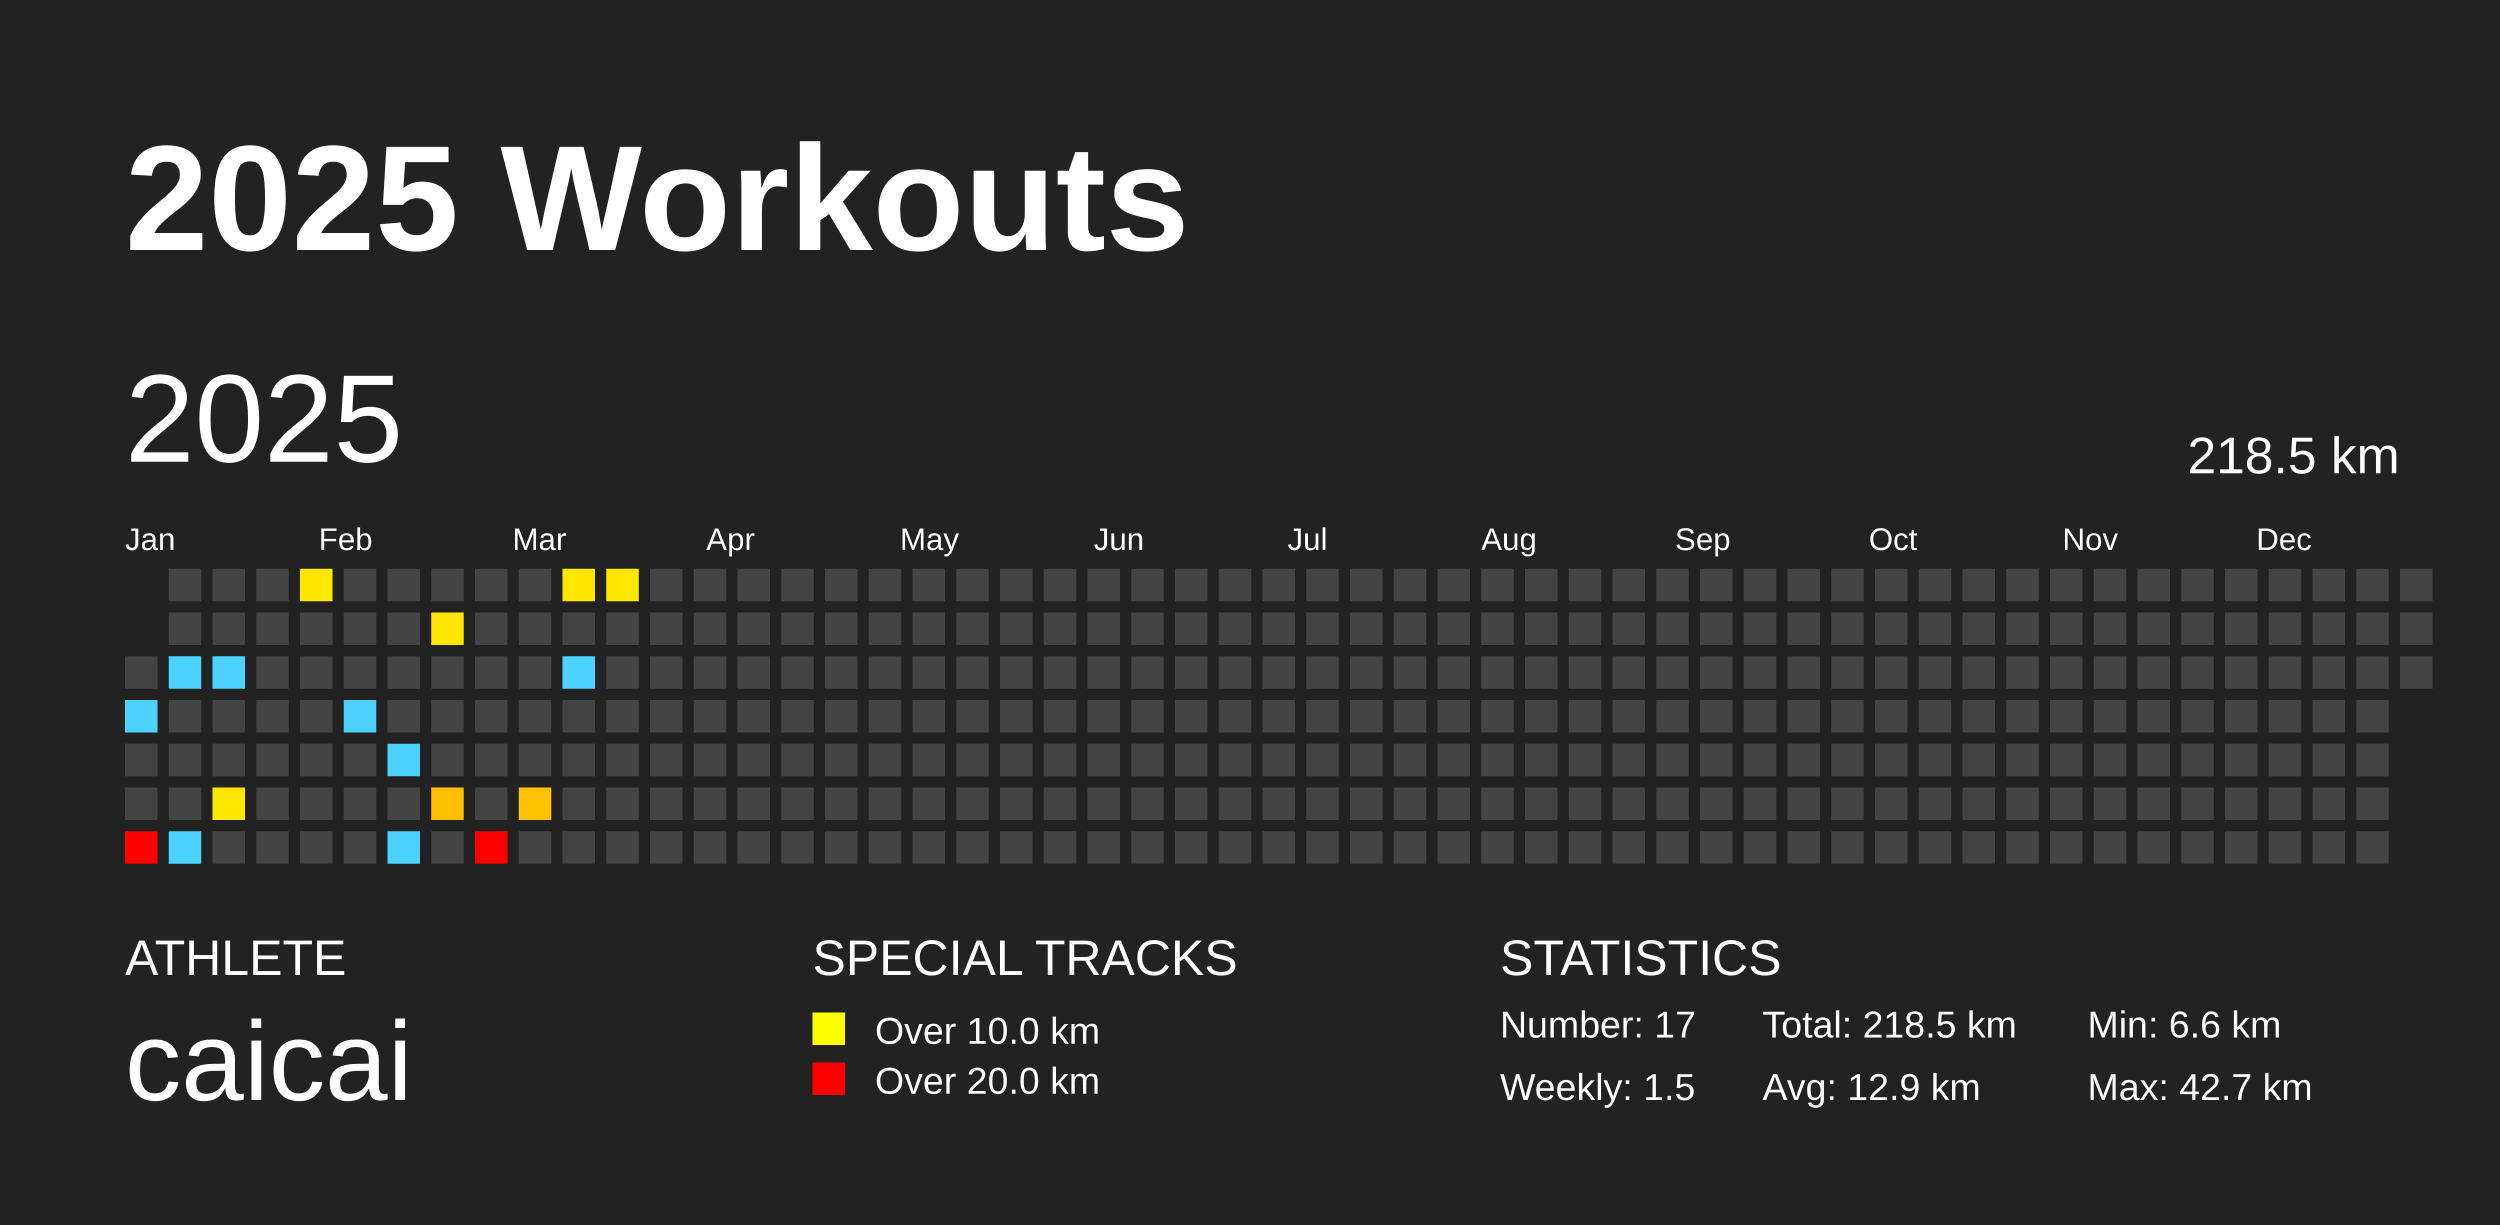
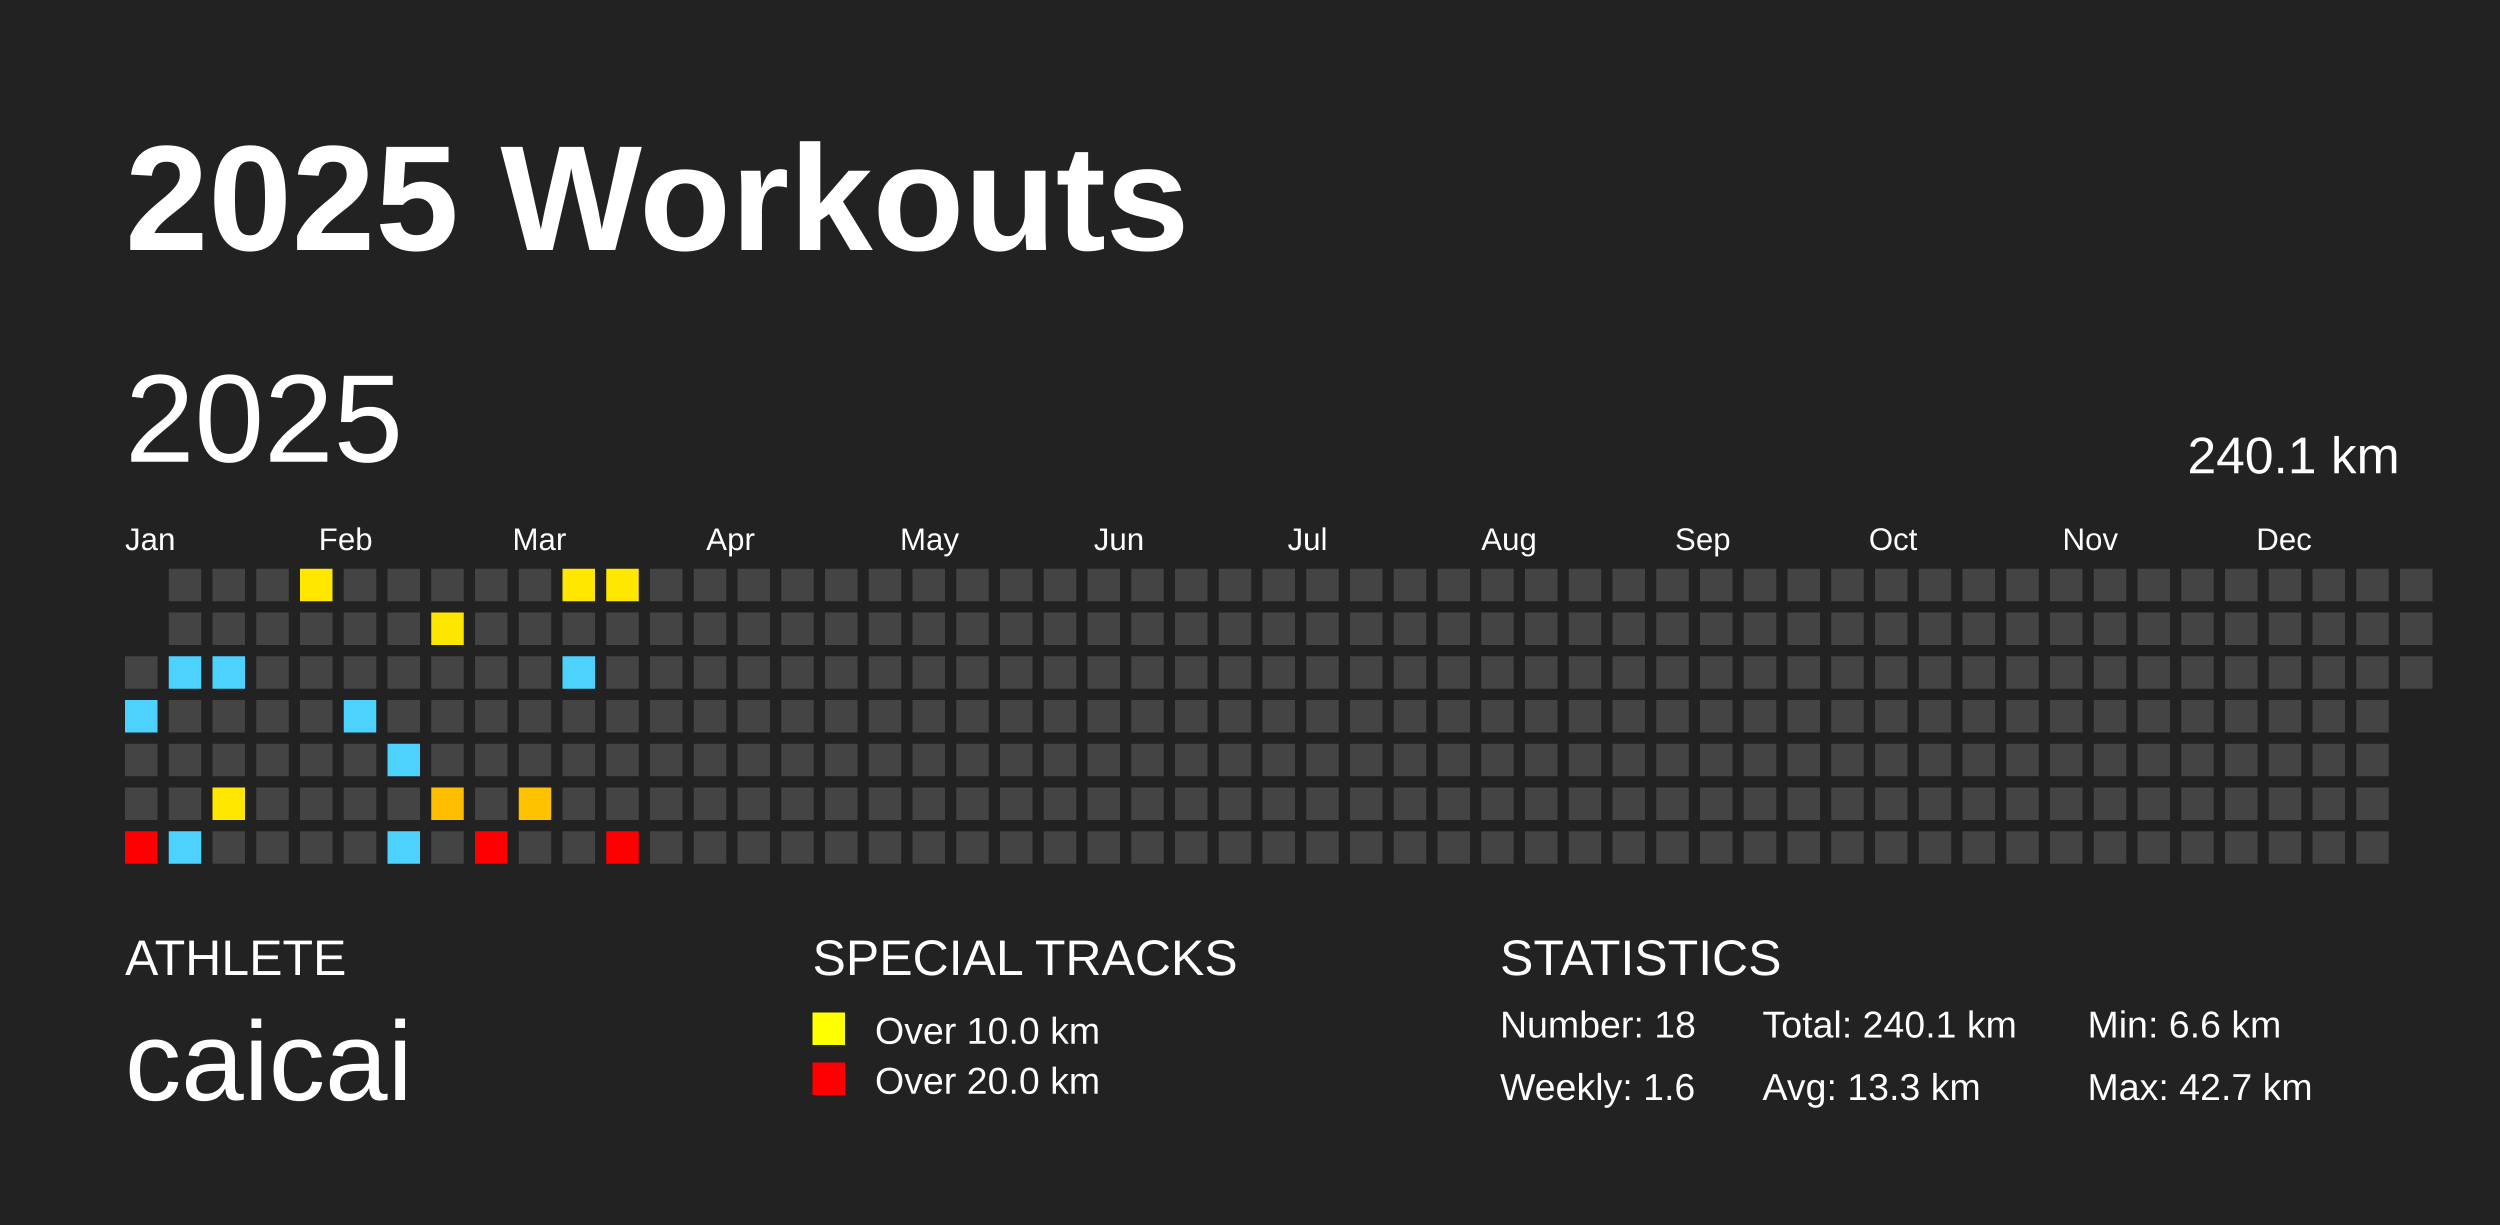
<svg xmlns="http://www.w3.org/2000/svg" baseProfile="full" height="98mm" version="1.1" viewBox="0,0,200,98" width="200mm">
  <defs />
  <rect fill="#222222" height="98" width="200" x="0" y="0" />
  <text fill="#FFFFFF" style="font-size:12px; font-family:Arial; font-weight:bold;" x="10" y="20">2025 Workouts</text>
  <text fill="#FFFFFF" style="font-size:4px; font-family:Arial" x="10" y="78">ATHLETE</text>
  <text fill="#FFFFFF" style="font-size:9px; font-family:Arial" x="10" y="88">caicai</text>
  <text fill="#FFFFFF" style="font-size:4px; font-family:Arial" x="65" y="78">SPECIAL TRACKS</text>
  <rect fill="yellow" height="2.6" width="2.6" x="65" y="81" />
  <text fill="#FFFFFF" style="font-size:3px; font-family:Arial" x="70" y="83.5">Over 10.0 km</text>
  <rect fill="red" height="2.6" width="2.6" x="65" y="85" />
  <text fill="#FFFFFF" style="font-size:3px; font-family:Arial" x="70" y="87.5">Over 20.0 km</text>
  <text fill="#FFFFFF" style="font-size:4px; font-family:Arial" x="120" y="78">STATISTICS</text>
-   <text fill="#FFFFFF" style="font-size:3px; font-family:Arial" x="120" y="83">Number: 17</text>
-   <text fill="#FFFFFF" style="font-size:3px; font-family:Arial" x="120" y="88">Weekly: 1.5</text>
-   <text fill="#FFFFFF" style="font-size:3px; font-family:Arial" x="141" y="83">Total: 218.5 km</text>
-   <text fill="#FFFFFF" style="font-size:3px; font-family:Arial" x="141" y="88">Avg: 12.9 km</text>
+   <text fill="#FFFFFF" style="font-size:3px; font-family:Arial" x="120" y="83">Number: 18</text>
+   <text fill="#FFFFFF" style="font-size:3px; font-family:Arial" x="120" y="88">Weekly: 1.6</text>
+   <text fill="#FFFFFF" style="font-size:3px; font-family:Arial" x="141" y="83">Total: 240.1 km</text>
+   <text fill="#FFFFFF" style="font-size:3px; font-family:Arial" x="141" y="88">Avg: 13.3 km</text>
  <text fill="#FFFFFF" style="font-size:3px; font-family:Arial" x="167" y="83">Min: 6.6 km</text>
  <text fill="#FFFFFF" style="font-size:3px; font-family:Arial" x="167" y="88">Max: 42.7 km</text>
  <text dominant-baseline="hanging" fill="#FFFFFF" style="font-size:10.0px; font-family:Arial;" x="10" y="30">2025</text>
-   <text dominant-baseline="hanging" fill="#FFFFFF" style="font-size:4.125px; font-family:Arial;" x="175" y="35">218.5 km</text>
+   <text dominant-baseline="hanging" fill="#FFFFFF" style="font-size:4.125px; font-family:Arial;" x="175" y="35">240.1 km</text>
  <text fill="#FFFFFF" style="font-size:2.5px; font-family:Arial" x="10.0" y="44">Jan</text>
  <text fill="#FFFFFF" style="font-size:2.5px; font-family:Arial" x="25.5" y="44">Feb</text>
  <text fill="#FFFFFF" style="font-size:2.5px; font-family:Arial" x="41.0" y="44">Mar</text>
  <text fill="#FFFFFF" style="font-size:2.5px; font-family:Arial" x="56.5" y="44">Apr</text>
  <text fill="#FFFFFF" style="font-size:2.5px; font-family:Arial" x="72.0" y="44">May</text>
  <text fill="#FFFFFF" style="font-size:2.5px; font-family:Arial" x="87.5" y="44">Jun</text>
  <text fill="#FFFFFF" style="font-size:2.5px; font-family:Arial" x="103.0" y="44">Jul</text>
  <text fill="#FFFFFF" style="font-size:2.5px; font-family:Arial" x="118.5" y="44">Aug</text>
  <text fill="#FFFFFF" style="font-size:2.5px; font-family:Arial" x="134.0" y="44">Sep</text>
  <text fill="#FFFFFF" style="font-size:2.5px; font-family:Arial" x="149.5" y="44">Oct</text>
  <text fill="#FFFFFF" style="font-size:2.5px; font-family:Arial" x="165.0" y="44">Nov</text>
  <text fill="#FFFFFF" style="font-size:2.5px; font-family:Arial" x="180.5" y="44">Dec</text>
  <rect fill="#444444" height="2.6" width="2.6" x="10.0" y="52.5" />
  <rect fill="#4dd2ff" height="2.6" width="2.6" x="10.0" y="56.0" />
  <rect fill="#444444" height="2.6" width="2.6" x="10.0" y="59.5" />
  <rect fill="#444444" height="2.6" width="2.6" x="10.0" y="63.0" />
  <rect fill="red" height="2.6" width="2.6" x="10.0" y="66.5" />
  <rect fill="#444444" height="2.6" width="2.6" x="13.5" y="45.5" />
  <rect fill="#444444" height="2.6" width="2.6" x="13.5" y="49.0" />
  <rect fill="#4dd2ff" height="2.6" width="2.6" x="13.5" y="52.5" />
  <rect fill="#444444" height="2.6" width="2.6" x="13.5" y="56.0" />
  <rect fill="#444444" height="2.6" width="2.6" x="13.5" y="59.5" />
  <rect fill="#444444" height="2.6" width="2.6" x="13.5" y="63.0" />
  <rect fill="#4dd2ff" height="2.6" width="2.6" x="13.5" y="66.5" />
  <rect fill="#444444" height="2.6" width="2.6" x="17.0" y="45.5" />
  <rect fill="#444444" height="2.6" width="2.6" x="17.0" y="49.0" />
  <rect fill="#4dd2ff" height="2.6" width="2.6" x="17.0" y="52.5" />
  <rect fill="#444444" height="2.6" width="2.6" x="17.0" y="56.0" />
  <rect fill="#444444" height="2.6" width="2.6" x="17.0" y="59.5" />
  <rect fill="#ffe700" height="2.6" width="2.6" x="17.0" y="63.0" />
  <rect fill="#444444" height="2.6" width="2.6" x="17.0" y="66.5" />
  <rect fill="#444444" height="2.6" width="2.6" x="20.5" y="45.5" />
  <rect fill="#444444" height="2.6" width="2.6" x="20.5" y="49.0" />
  <rect fill="#444444" height="2.6" width="2.6" x="20.5" y="52.5" />
  <rect fill="#444444" height="2.6" width="2.6" x="20.5" y="56.0" />
  <rect fill="#444444" height="2.6" width="2.6" x="20.5" y="59.5" />
  <rect fill="#444444" height="2.6" width="2.6" x="20.5" y="63.0" />
  <rect fill="#444444" height="2.6" width="2.6" x="20.5" y="66.5" />
  <rect fill="#ffe700" height="2.6" width="2.6" x="24.0" y="45.5" />
  <rect fill="#444444" height="2.6" width="2.6" x="24.0" y="49.0" />
  <rect fill="#444444" height="2.6" width="2.6" x="24.0" y="52.5" />
  <rect fill="#444444" height="2.6" width="2.6" x="24.0" y="56.0" />
  <rect fill="#444444" height="2.6" width="2.6" x="24.0" y="59.5" />
  <rect fill="#444444" height="2.6" width="2.6" x="24.0" y="63.0" />
  <rect fill="#444444" height="2.6" width="2.6" x="24.0" y="66.5" />
  <rect fill="#444444" height="2.6" width="2.6" x="27.5" y="45.5" />
  <rect fill="#444444" height="2.6" width="2.6" x="27.5" y="49.0" />
  <rect fill="#444444" height="2.6" width="2.6" x="27.5" y="52.5" />
  <rect fill="#4dd2ff" height="2.6" width="2.6" x="27.5" y="56.0" />
  <rect fill="#444444" height="2.6" width="2.6" x="27.5" y="59.5" />
  <rect fill="#444444" height="2.6" width="2.6" x="27.5" y="63.0" />
  <rect fill="#444444" height="2.6" width="2.6" x="27.5" y="66.5" />
  <rect fill="#444444" height="2.6" width="2.6" x="31.0" y="45.5" />
  <rect fill="#444444" height="2.6" width="2.6" x="31.0" y="49.0" />
  <rect fill="#444444" height="2.6" width="2.6" x="31.0" y="52.5" />
  <rect fill="#444444" height="2.6" width="2.6" x="31.0" y="56.0" />
  <rect fill="#4dd2ff" height="2.6" width="2.6" x="31.0" y="59.5" />
  <rect fill="#444444" height="2.6" width="2.6" x="31.0" y="63.0" />
  <rect fill="#4dd2ff" height="2.6" width="2.6" x="31.0" y="66.5" />
  <rect fill="#444444" height="2.6" width="2.6" x="34.5" y="45.5" />
  <rect fill="#ffe600" height="2.6" width="2.6" x="34.5" y="49.0" />
  <rect fill="#444444" height="2.6" width="2.6" x="34.5" y="52.5" />
  <rect fill="#444444" height="2.6" width="2.6" x="34.5" y="56.0" />
  <rect fill="#444444" height="2.6" width="2.6" x="34.5" y="59.5" />
  <rect fill="#ffbf00" height="2.6" width="2.6" x="34.5" y="63.0" />
  <rect fill="#444444" height="2.6" width="2.6" x="34.5" y="66.5" />
  <rect fill="#444444" height="2.6" width="2.6" x="38.0" y="45.5" />
  <rect fill="#444444" height="2.6" width="2.6" x="38.0" y="49.0" />
  <rect fill="#444444" height="2.6" width="2.6" x="38.0" y="52.5" />
  <rect fill="#444444" height="2.6" width="2.6" x="38.0" y="56.0" />
  <rect fill="#444444" height="2.6" width="2.6" x="38.0" y="59.5" />
  <rect fill="#444444" height="2.6" width="2.6" x="38.0" y="63.0" />
  <rect fill="red" height="2.6" width="2.6" x="38.0" y="66.5" />
  <rect fill="#444444" height="2.6" width="2.6" x="41.5" y="45.5" />
  <rect fill="#444444" height="2.6" width="2.6" x="41.5" y="49.0" />
  <rect fill="#444444" height="2.6" width="2.6" x="41.5" y="52.5" />
  <rect fill="#444444" height="2.6" width="2.6" x="41.5" y="56.0" />
  <rect fill="#444444" height="2.6" width="2.6" x="41.5" y="59.5" />
  <rect fill="#ffc100" height="2.6" width="2.6" x="41.5" y="63.0" />
  <rect fill="#444444" height="2.6" width="2.6" x="41.5" y="66.5" />
  <rect fill="#ffe700" height="2.6" width="2.6" x="45.0" y="45.5" />
  <rect fill="#444444" height="2.6" width="2.6" x="45.0" y="49.0" />
  <rect fill="#4dd2ff" height="2.6" width="2.6" x="45.0" y="52.5" />
  <rect fill="#444444" height="2.6" width="2.6" x="45.0" y="56.0" />
  <rect fill="#444444" height="2.6" width="2.6" x="45.0" y="59.5" />
  <rect fill="#444444" height="2.6" width="2.6" x="45.0" y="63.0" />
  <rect fill="#444444" height="2.6" width="2.6" x="45.0" y="66.5" />
  <rect fill="#ffe700" height="2.6" width="2.6" x="48.5" y="45.5" />
  <rect fill="#444444" height="2.6" width="2.6" x="48.5" y="49.0" />
  <rect fill="#444444" height="2.6" width="2.6" x="48.5" y="52.5" />
  <rect fill="#444444" height="2.6" width="2.6" x="48.5" y="56.0" />
  <rect fill="#444444" height="2.6" width="2.6" x="48.5" y="59.5" />
  <rect fill="#444444" height="2.6" width="2.6" x="48.5" y="63.0" />
-   <rect fill="#444444" height="2.6" width="2.6" x="48.5" y="66.5" />
+   <rect fill="red" height="2.6" width="2.6" x="48.5" y="66.5" />
  <rect fill="#444444" height="2.6" width="2.6" x="52.0" y="45.5" />
  <rect fill="#444444" height="2.6" width="2.6" x="52.0" y="49.0" />
  <rect fill="#444444" height="2.6" width="2.6" x="52.0" y="52.5" />
  <rect fill="#444444" height="2.6" width="2.6" x="52.0" y="56.0" />
  <rect fill="#444444" height="2.6" width="2.6" x="52.0" y="59.5" />
  <rect fill="#444444" height="2.6" width="2.6" x="52.0" y="63.0" />
  <rect fill="#444444" height="2.6" width="2.6" x="52.0" y="66.5" />
  <rect fill="#444444" height="2.6" width="2.6" x="55.5" y="45.5" />
  <rect fill="#444444" height="2.6" width="2.6" x="55.5" y="49.0" />
  <rect fill="#444444" height="2.6" width="2.6" x="55.5" y="52.5" />
  <rect fill="#444444" height="2.6" width="2.6" x="55.5" y="56.0" />
  <rect fill="#444444" height="2.6" width="2.6" x="55.5" y="59.5" />
  <rect fill="#444444" height="2.6" width="2.6" x="55.5" y="63.0" />
  <rect fill="#444444" height="2.6" width="2.6" x="55.5" y="66.5" />
  <rect fill="#444444" height="2.6" width="2.6" x="59.0" y="45.5" />
  <rect fill="#444444" height="2.6" width="2.6" x="59.0" y="49.0" />
  <rect fill="#444444" height="2.6" width="2.6" x="59.0" y="52.5" />
  <rect fill="#444444" height="2.6" width="2.6" x="59.0" y="56.0" />
  <rect fill="#444444" height="2.6" width="2.6" x="59.0" y="59.5" />
  <rect fill="#444444" height="2.6" width="2.6" x="59.0" y="63.0" />
  <rect fill="#444444" height="2.6" width="2.6" x="59.0" y="66.5" />
  <rect fill="#444444" height="2.6" width="2.6" x="62.5" y="45.5" />
  <rect fill="#444444" height="2.6" width="2.6" x="62.5" y="49.0" />
  <rect fill="#444444" height="2.6" width="2.6" x="62.5" y="52.5" />
  <rect fill="#444444" height="2.6" width="2.6" x="62.5" y="56.0" />
  <rect fill="#444444" height="2.6" width="2.6" x="62.5" y="59.5" />
  <rect fill="#444444" height="2.6" width="2.6" x="62.5" y="63.0" />
  <rect fill="#444444" height="2.6" width="2.6" x="62.5" y="66.5" />
  <rect fill="#444444" height="2.6" width="2.6" x="66.0" y="45.5" />
  <rect fill="#444444" height="2.6" width="2.6" x="66.0" y="49.0" />
  <rect fill="#444444" height="2.6" width="2.6" x="66.0" y="52.5" />
  <rect fill="#444444" height="2.6" width="2.6" x="66.0" y="56.0" />
  <rect fill="#444444" height="2.6" width="2.6" x="66.0" y="59.5" />
  <rect fill="#444444" height="2.6" width="2.6" x="66.0" y="63.0" />
  <rect fill="#444444" height="2.6" width="2.6" x="66.0" y="66.5" />
  <rect fill="#444444" height="2.6" width="2.6" x="69.5" y="45.5" />
  <rect fill="#444444" height="2.6" width="2.6" x="69.5" y="49.0" />
  <rect fill="#444444" height="2.6" width="2.6" x="69.5" y="52.5" />
  <rect fill="#444444" height="2.6" width="2.6" x="69.5" y="56.0" />
  <rect fill="#444444" height="2.6" width="2.6" x="69.5" y="59.5" />
  <rect fill="#444444" height="2.6" width="2.6" x="69.5" y="63.0" />
  <rect fill="#444444" height="2.6" width="2.6" x="69.5" y="66.5" />
  <rect fill="#444444" height="2.6" width="2.6" x="73.0" y="45.5" />
  <rect fill="#444444" height="2.6" width="2.6" x="73.0" y="49.0" />
  <rect fill="#444444" height="2.6" width="2.6" x="73.0" y="52.5" />
  <rect fill="#444444" height="2.6" width="2.6" x="73.0" y="56.0" />
  <rect fill="#444444" height="2.6" width="2.6" x="73.0" y="59.5" />
  <rect fill="#444444" height="2.6" width="2.6" x="73.0" y="63.0" />
  <rect fill="#444444" height="2.6" width="2.6" x="73.0" y="66.5" />
  <rect fill="#444444" height="2.6" width="2.6" x="76.5" y="45.5" />
  <rect fill="#444444" height="2.6" width="2.6" x="76.5" y="49.0" />
  <rect fill="#444444" height="2.6" width="2.6" x="76.5" y="52.5" />
  <rect fill="#444444" height="2.6" width="2.6" x="76.5" y="56.0" />
  <rect fill="#444444" height="2.6" width="2.6" x="76.5" y="59.5" />
  <rect fill="#444444" height="2.6" width="2.6" x="76.5" y="63.0" />
  <rect fill="#444444" height="2.6" width="2.6" x="76.5" y="66.5" />
  <rect fill="#444444" height="2.6" width="2.6" x="80.0" y="45.5" />
  <rect fill="#444444" height="2.6" width="2.6" x="80.0" y="49.0" />
  <rect fill="#444444" height="2.6" width="2.6" x="80.0" y="52.5" />
  <rect fill="#444444" height="2.6" width="2.6" x="80.0" y="56.0" />
  <rect fill="#444444" height="2.6" width="2.6" x="80.0" y="59.5" />
  <rect fill="#444444" height="2.6" width="2.6" x="80.0" y="63.0" />
  <rect fill="#444444" height="2.6" width="2.6" x="80.0" y="66.5" />
  <rect fill="#444444" height="2.6" width="2.6" x="83.5" y="45.5" />
  <rect fill="#444444" height="2.6" width="2.6" x="83.5" y="49.0" />
  <rect fill="#444444" height="2.6" width="2.6" x="83.5" y="52.5" />
  <rect fill="#444444" height="2.6" width="2.6" x="83.5" y="56.0" />
  <rect fill="#444444" height="2.6" width="2.6" x="83.5" y="59.5" />
  <rect fill="#444444" height="2.6" width="2.6" x="83.5" y="63.0" />
  <rect fill="#444444" height="2.6" width="2.6" x="83.5" y="66.5" />
  <rect fill="#444444" height="2.6" width="2.6" x="87.0" y="45.5" />
  <rect fill="#444444" height="2.6" width="2.6" x="87.0" y="49.0" />
  <rect fill="#444444" height="2.6" width="2.6" x="87.0" y="52.5" />
  <rect fill="#444444" height="2.6" width="2.6" x="87.0" y="56.0" />
  <rect fill="#444444" height="2.6" width="2.6" x="87.0" y="59.5" />
  <rect fill="#444444" height="2.6" width="2.6" x="87.0" y="63.0" />
  <rect fill="#444444" height="2.6" width="2.6" x="87.0" y="66.5" />
  <rect fill="#444444" height="2.6" width="2.6" x="90.5" y="45.5" />
  <rect fill="#444444" height="2.6" width="2.6" x="90.5" y="49.0" />
  <rect fill="#444444" height="2.6" width="2.6" x="90.5" y="52.5" />
  <rect fill="#444444" height="2.6" width="2.6" x="90.5" y="56.0" />
  <rect fill="#444444" height="2.6" width="2.6" x="90.5" y="59.5" />
  <rect fill="#444444" height="2.6" width="2.6" x="90.5" y="63.0" />
  <rect fill="#444444" height="2.6" width="2.6" x="90.5" y="66.5" />
  <rect fill="#444444" height="2.6" width="2.6" x="94.0" y="45.5" />
  <rect fill="#444444" height="2.6" width="2.6" x="94.0" y="49.0" />
  <rect fill="#444444" height="2.6" width="2.6" x="94.0" y="52.5" />
  <rect fill="#444444" height="2.6" width="2.6" x="94.0" y="56.0" />
  <rect fill="#444444" height="2.6" width="2.6" x="94.0" y="59.5" />
  <rect fill="#444444" height="2.6" width="2.6" x="94.0" y="63.0" />
  <rect fill="#444444" height="2.6" width="2.6" x="94.0" y="66.5" />
  <rect fill="#444444" height="2.6" width="2.6" x="97.5" y="45.5" />
  <rect fill="#444444" height="2.6" width="2.6" x="97.5" y="49.0" />
  <rect fill="#444444" height="2.6" width="2.6" x="97.5" y="52.5" />
  <rect fill="#444444" height="2.6" width="2.6" x="97.5" y="56.0" />
  <rect fill="#444444" height="2.6" width="2.6" x="97.5" y="59.5" />
  <rect fill="#444444" height="2.6" width="2.6" x="97.5" y="63.0" />
  <rect fill="#444444" height="2.6" width="2.6" x="97.5" y="66.5" />
  <rect fill="#444444" height="2.6" width="2.6" x="101.0" y="45.5" />
  <rect fill="#444444" height="2.6" width="2.6" x="101.0" y="49.0" />
  <rect fill="#444444" height="2.6" width="2.6" x="101.0" y="52.5" />
  <rect fill="#444444" height="2.6" width="2.6" x="101.0" y="56.0" />
  <rect fill="#444444" height="2.6" width="2.6" x="101.0" y="59.5" />
  <rect fill="#444444" height="2.6" width="2.6" x="101.0" y="63.0" />
  <rect fill="#444444" height="2.6" width="2.6" x="101.0" y="66.5" />
  <rect fill="#444444" height="2.6" width="2.6" x="104.5" y="45.5" />
  <rect fill="#444444" height="2.6" width="2.6" x="104.5" y="49.0" />
  <rect fill="#444444" height="2.6" width="2.6" x="104.5" y="52.5" />
  <rect fill="#444444" height="2.6" width="2.6" x="104.5" y="56.0" />
  <rect fill="#444444" height="2.6" width="2.6" x="104.5" y="59.5" />
  <rect fill="#444444" height="2.6" width="2.6" x="104.5" y="63.0" />
  <rect fill="#444444" height="2.6" width="2.6" x="104.5" y="66.5" />
  <rect fill="#444444" height="2.6" width="2.6" x="108.0" y="45.5" />
  <rect fill="#444444" height="2.6" width="2.6" x="108.0" y="49.0" />
  <rect fill="#444444" height="2.6" width="2.6" x="108.0" y="52.5" />
  <rect fill="#444444" height="2.6" width="2.6" x="108.0" y="56.0" />
  <rect fill="#444444" height="2.6" width="2.6" x="108.0" y="59.5" />
  <rect fill="#444444" height="2.6" width="2.6" x="108.0" y="63.0" />
  <rect fill="#444444" height="2.6" width="2.6" x="108.0" y="66.5" />
  <rect fill="#444444" height="2.6" width="2.6" x="111.5" y="45.5" />
  <rect fill="#444444" height="2.6" width="2.6" x="111.5" y="49.0" />
  <rect fill="#444444" height="2.6" width="2.6" x="111.5" y="52.5" />
  <rect fill="#444444" height="2.6" width="2.6" x="111.5" y="56.0" />
  <rect fill="#444444" height="2.6" width="2.6" x="111.5" y="59.5" />
  <rect fill="#444444" height="2.6" width="2.6" x="111.5" y="63.0" />
  <rect fill="#444444" height="2.6" width="2.6" x="111.5" y="66.5" />
  <rect fill="#444444" height="2.6" width="2.6" x="115.0" y="45.5" />
  <rect fill="#444444" height="2.6" width="2.6" x="115.0" y="49.0" />
  <rect fill="#444444" height="2.6" width="2.6" x="115.0" y="52.5" />
  <rect fill="#444444" height="2.6" width="2.6" x="115.0" y="56.0" />
  <rect fill="#444444" height="2.6" width="2.6" x="115.0" y="59.5" />
  <rect fill="#444444" height="2.6" width="2.6" x="115.0" y="63.0" />
  <rect fill="#444444" height="2.6" width="2.6" x="115.0" y="66.5" />
  <rect fill="#444444" height="2.6" width="2.6" x="118.5" y="45.5" />
  <rect fill="#444444" height="2.6" width="2.6" x="118.5" y="49.0" />
  <rect fill="#444444" height="2.6" width="2.6" x="118.5" y="52.5" />
  <rect fill="#444444" height="2.6" width="2.6" x="118.5" y="56.0" />
  <rect fill="#444444" height="2.6" width="2.6" x="118.5" y="59.5" />
  <rect fill="#444444" height="2.6" width="2.6" x="118.5" y="63.0" />
  <rect fill="#444444" height="2.6" width="2.6" x="118.5" y="66.5" />
  <rect fill="#444444" height="2.6" width="2.6" x="122.0" y="45.5" />
  <rect fill="#444444" height="2.6" width="2.6" x="122.0" y="49.0" />
  <rect fill="#444444" height="2.6" width="2.6" x="122.0" y="52.5" />
  <rect fill="#444444" height="2.6" width="2.6" x="122.0" y="56.0" />
  <rect fill="#444444" height="2.6" width="2.6" x="122.0" y="59.5" />
  <rect fill="#444444" height="2.6" width="2.6" x="122.0" y="63.0" />
  <rect fill="#444444" height="2.6" width="2.6" x="122.0" y="66.5" />
  <rect fill="#444444" height="2.6" width="2.6" x="125.5" y="45.5" />
  <rect fill="#444444" height="2.6" width="2.6" x="125.5" y="49.0" />
  <rect fill="#444444" height="2.6" width="2.6" x="125.5" y="52.5" />
  <rect fill="#444444" height="2.6" width="2.6" x="125.5" y="56.0" />
  <rect fill="#444444" height="2.6" width="2.6" x="125.5" y="59.5" />
  <rect fill="#444444" height="2.6" width="2.6" x="125.5" y="63.0" />
  <rect fill="#444444" height="2.6" width="2.6" x="125.5" y="66.5" />
  <rect fill="#444444" height="2.6" width="2.6" x="129.0" y="45.5" />
  <rect fill="#444444" height="2.6" width="2.6" x="129.0" y="49.0" />
  <rect fill="#444444" height="2.6" width="2.6" x="129.0" y="52.5" />
  <rect fill="#444444" height="2.6" width="2.6" x="129.0" y="56.0" />
  <rect fill="#444444" height="2.6" width="2.6" x="129.0" y="59.5" />
  <rect fill="#444444" height="2.6" width="2.6" x="129.0" y="63.0" />
  <rect fill="#444444" height="2.6" width="2.6" x="129.0" y="66.5" />
  <rect fill="#444444" height="2.6" width="2.6" x="132.5" y="45.5" />
  <rect fill="#444444" height="2.6" width="2.6" x="132.5" y="49.0" />
  <rect fill="#444444" height="2.6" width="2.6" x="132.5" y="52.5" />
  <rect fill="#444444" height="2.6" width="2.6" x="132.5" y="56.0" />
  <rect fill="#444444" height="2.6" width="2.6" x="132.5" y="59.5" />
  <rect fill="#444444" height="2.6" width="2.6" x="132.5" y="63.0" />
  <rect fill="#444444" height="2.6" width="2.6" x="132.5" y="66.5" />
  <rect fill="#444444" height="2.6" width="2.6" x="136.0" y="45.5" />
  <rect fill="#444444" height="2.6" width="2.6" x="136.0" y="49.0" />
  <rect fill="#444444" height="2.6" width="2.6" x="136.0" y="52.5" />
  <rect fill="#444444" height="2.6" width="2.6" x="136.0" y="56.0" />
  <rect fill="#444444" height="2.6" width="2.6" x="136.0" y="59.5" />
  <rect fill="#444444" height="2.6" width="2.6" x="136.0" y="63.0" />
  <rect fill="#444444" height="2.6" width="2.6" x="136.0" y="66.5" />
  <rect fill="#444444" height="2.6" width="2.6" x="139.5" y="45.5" />
  <rect fill="#444444" height="2.6" width="2.6" x="139.5" y="49.0" />
  <rect fill="#444444" height="2.6" width="2.6" x="139.5" y="52.5" />
  <rect fill="#444444" height="2.6" width="2.6" x="139.5" y="56.0" />
  <rect fill="#444444" height="2.6" width="2.6" x="139.5" y="59.5" />
  <rect fill="#444444" height="2.6" width="2.6" x="139.5" y="63.0" />
  <rect fill="#444444" height="2.6" width="2.6" x="139.5" y="66.5" />
  <rect fill="#444444" height="2.6" width="2.6" x="143.0" y="45.5" />
  <rect fill="#444444" height="2.6" width="2.6" x="143.0" y="49.0" />
  <rect fill="#444444" height="2.6" width="2.6" x="143.0" y="52.5" />
  <rect fill="#444444" height="2.6" width="2.6" x="143.0" y="56.0" />
  <rect fill="#444444" height="2.6" width="2.6" x="143.0" y="59.5" />
  <rect fill="#444444" height="2.6" width="2.6" x="143.0" y="63.0" />
  <rect fill="#444444" height="2.6" width="2.6" x="143.0" y="66.5" />
  <rect fill="#444444" height="2.6" width="2.6" x="146.5" y="45.5" />
  <rect fill="#444444" height="2.6" width="2.6" x="146.5" y="49.0" />
  <rect fill="#444444" height="2.6" width="2.6" x="146.5" y="52.5" />
  <rect fill="#444444" height="2.6" width="2.6" x="146.5" y="56.0" />
  <rect fill="#444444" height="2.6" width="2.6" x="146.5" y="59.5" />
  <rect fill="#444444" height="2.6" width="2.6" x="146.5" y="63.0" />
  <rect fill="#444444" height="2.6" width="2.6" x="146.5" y="66.5" />
  <rect fill="#444444" height="2.6" width="2.6" x="150.0" y="45.5" />
  <rect fill="#444444" height="2.6" width="2.6" x="150.0" y="49.0" />
  <rect fill="#444444" height="2.6" width="2.6" x="150.0" y="52.5" />
  <rect fill="#444444" height="2.6" width="2.6" x="150.0" y="56.0" />
  <rect fill="#444444" height="2.6" width="2.6" x="150.0" y="59.5" />
  <rect fill="#444444" height="2.6" width="2.6" x="150.0" y="63.0" />
  <rect fill="#444444" height="2.6" width="2.6" x="150.0" y="66.5" />
  <rect fill="#444444" height="2.6" width="2.6" x="153.5" y="45.5" />
  <rect fill="#444444" height="2.6" width="2.6" x="153.5" y="49.0" />
  <rect fill="#444444" height="2.6" width="2.6" x="153.5" y="52.5" />
  <rect fill="#444444" height="2.6" width="2.6" x="153.5" y="56.0" />
  <rect fill="#444444" height="2.6" width="2.6" x="153.5" y="59.5" />
  <rect fill="#444444" height="2.6" width="2.6" x="153.5" y="63.0" />
  <rect fill="#444444" height="2.6" width="2.6" x="153.5" y="66.5" />
  <rect fill="#444444" height="2.6" width="2.6" x="157.0" y="45.5" />
  <rect fill="#444444" height="2.6" width="2.6" x="157.0" y="49.0" />
  <rect fill="#444444" height="2.6" width="2.6" x="157.0" y="52.5" />
  <rect fill="#444444" height="2.6" width="2.6" x="157.0" y="56.0" />
  <rect fill="#444444" height="2.6" width="2.6" x="157.0" y="59.5" />
  <rect fill="#444444" height="2.6" width="2.6" x="157.0" y="63.0" />
  <rect fill="#444444" height="2.6" width="2.6" x="157.0" y="66.5" />
  <rect fill="#444444" height="2.6" width="2.6" x="160.5" y="45.5" />
  <rect fill="#444444" height="2.6" width="2.6" x="160.5" y="49.0" />
  <rect fill="#444444" height="2.6" width="2.6" x="160.5" y="52.5" />
  <rect fill="#444444" height="2.6" width="2.6" x="160.5" y="56.0" />
  <rect fill="#444444" height="2.6" width="2.6" x="160.5" y="59.5" />
  <rect fill="#444444" height="2.6" width="2.6" x="160.5" y="63.0" />
  <rect fill="#444444" height="2.6" width="2.6" x="160.5" y="66.5" />
  <rect fill="#444444" height="2.6" width="2.6" x="164.0" y="45.5" />
  <rect fill="#444444" height="2.6" width="2.6" x="164.0" y="49.0" />
  <rect fill="#444444" height="2.6" width="2.6" x="164.0" y="52.5" />
  <rect fill="#444444" height="2.6" width="2.6" x="164.0" y="56.0" />
  <rect fill="#444444" height="2.6" width="2.6" x="164.0" y="59.5" />
  <rect fill="#444444" height="2.6" width="2.6" x="164.0" y="63.0" />
  <rect fill="#444444" height="2.6" width="2.6" x="164.0" y="66.5" />
  <rect fill="#444444" height="2.6" width="2.6" x="167.5" y="45.5" />
  <rect fill="#444444" height="2.6" width="2.6" x="167.5" y="49.0" />
  <rect fill="#444444" height="2.6" width="2.6" x="167.5" y="52.5" />
  <rect fill="#444444" height="2.6" width="2.6" x="167.5" y="56.0" />
  <rect fill="#444444" height="2.6" width="2.6" x="167.5" y="59.5" />
  <rect fill="#444444" height="2.6" width="2.6" x="167.5" y="63.0" />
  <rect fill="#444444" height="2.6" width="2.6" x="167.5" y="66.5" />
  <rect fill="#444444" height="2.6" width="2.6" x="171.0" y="45.5" />
  <rect fill="#444444" height="2.6" width="2.6" x="171.0" y="49.0" />
  <rect fill="#444444" height="2.6" width="2.6" x="171.0" y="52.5" />
  <rect fill="#444444" height="2.6" width="2.6" x="171.0" y="56.0" />
  <rect fill="#444444" height="2.6" width="2.6" x="171.0" y="59.5" />
  <rect fill="#444444" height="2.6" width="2.6" x="171.0" y="63.0" />
  <rect fill="#444444" height="2.6" width="2.6" x="171.0" y="66.5" />
  <rect fill="#444444" height="2.6" width="2.6" x="174.5" y="45.5" />
  <rect fill="#444444" height="2.6" width="2.6" x="174.5" y="49.0" />
  <rect fill="#444444" height="2.6" width="2.6" x="174.5" y="52.5" />
  <rect fill="#444444" height="2.6" width="2.6" x="174.5" y="56.0" />
  <rect fill="#444444" height="2.6" width="2.6" x="174.5" y="59.5" />
  <rect fill="#444444" height="2.6" width="2.6" x="174.5" y="63.0" />
  <rect fill="#444444" height="2.6" width="2.6" x="174.5" y="66.5" />
  <rect fill="#444444" height="2.6" width="2.6" x="178.0" y="45.5" />
  <rect fill="#444444" height="2.6" width="2.6" x="178.0" y="49.0" />
  <rect fill="#444444" height="2.6" width="2.6" x="178.0" y="52.5" />
  <rect fill="#444444" height="2.6" width="2.6" x="178.0" y="56.0" />
  <rect fill="#444444" height="2.6" width="2.6" x="178.0" y="59.5" />
  <rect fill="#444444" height="2.6" width="2.6" x="178.0" y="63.0" />
  <rect fill="#444444" height="2.6" width="2.6" x="178.0" y="66.5" />
  <rect fill="#444444" height="2.6" width="2.6" x="181.5" y="45.5" />
  <rect fill="#444444" height="2.6" width="2.6" x="181.5" y="49.0" />
  <rect fill="#444444" height="2.6" width="2.6" x="181.5" y="52.5" />
  <rect fill="#444444" height="2.6" width="2.6" x="181.5" y="56.0" />
  <rect fill="#444444" height="2.6" width="2.6" x="181.5" y="59.5" />
  <rect fill="#444444" height="2.6" width="2.6" x="181.5" y="63.0" />
  <rect fill="#444444" height="2.6" width="2.6" x="181.5" y="66.5" />
  <rect fill="#444444" height="2.6" width="2.6" x="185.0" y="45.5" />
  <rect fill="#444444" height="2.6" width="2.6" x="185.0" y="49.0" />
  <rect fill="#444444" height="2.6" width="2.6" x="185.0" y="52.5" />
  <rect fill="#444444" height="2.6" width="2.6" x="185.0" y="56.0" />
  <rect fill="#444444" height="2.6" width="2.6" x="185.0" y="59.5" />
  <rect fill="#444444" height="2.6" width="2.6" x="185.0" y="63.0" />
  <rect fill="#444444" height="2.6" width="2.6" x="185.0" y="66.5" />
  <rect fill="#444444" height="2.6" width="2.6" x="188.5" y="45.5" />
  <rect fill="#444444" height="2.6" width="2.6" x="188.5" y="49.0" />
  <rect fill="#444444" height="2.6" width="2.6" x="188.5" y="52.5" />
  <rect fill="#444444" height="2.6" width="2.6" x="188.5" y="56.0" />
  <rect fill="#444444" height="2.6" width="2.6" x="188.5" y="59.5" />
  <rect fill="#444444" height="2.6" width="2.6" x="188.5" y="63.0" />
  <rect fill="#444444" height="2.6" width="2.6" x="188.5" y="66.5" />
  <rect fill="#444444" height="2.6" width="2.6" x="192.0" y="45.5" />
  <rect fill="#444444" height="2.6" width="2.6" x="192.0" y="49.0" />
  <rect fill="#444444" height="2.6" width="2.6" x="192.0" y="52.5" />
</svg>
